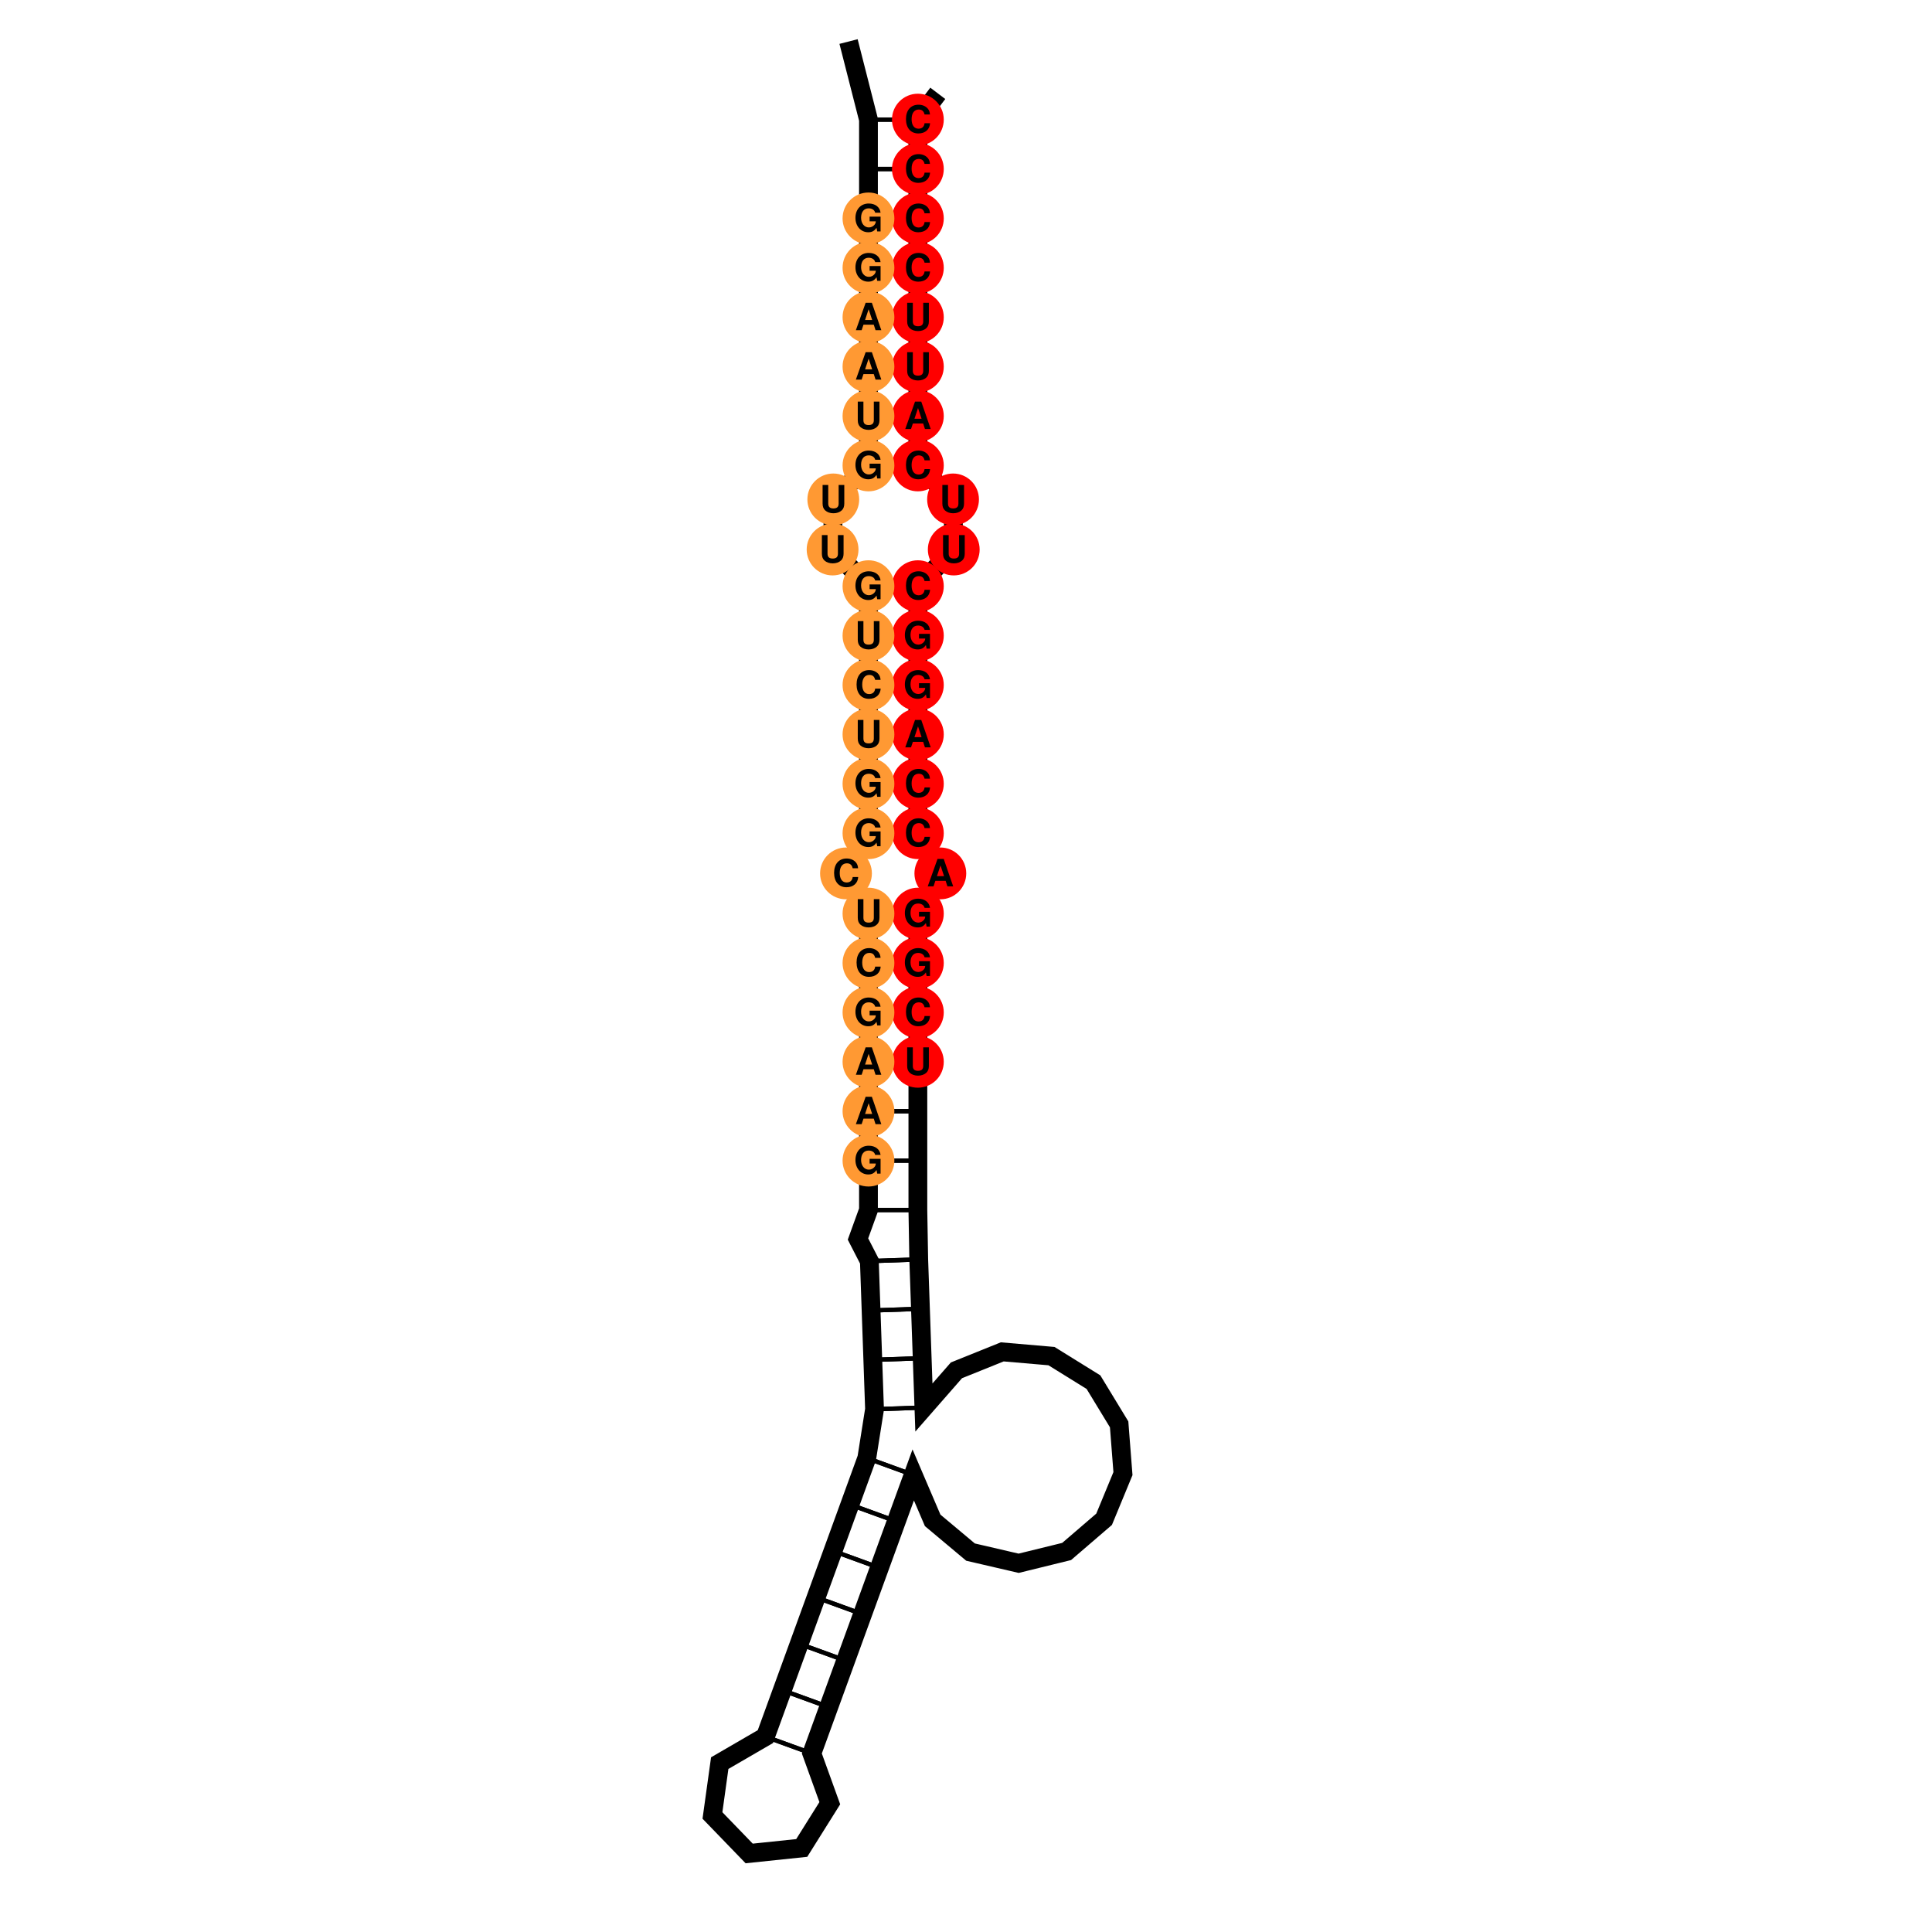
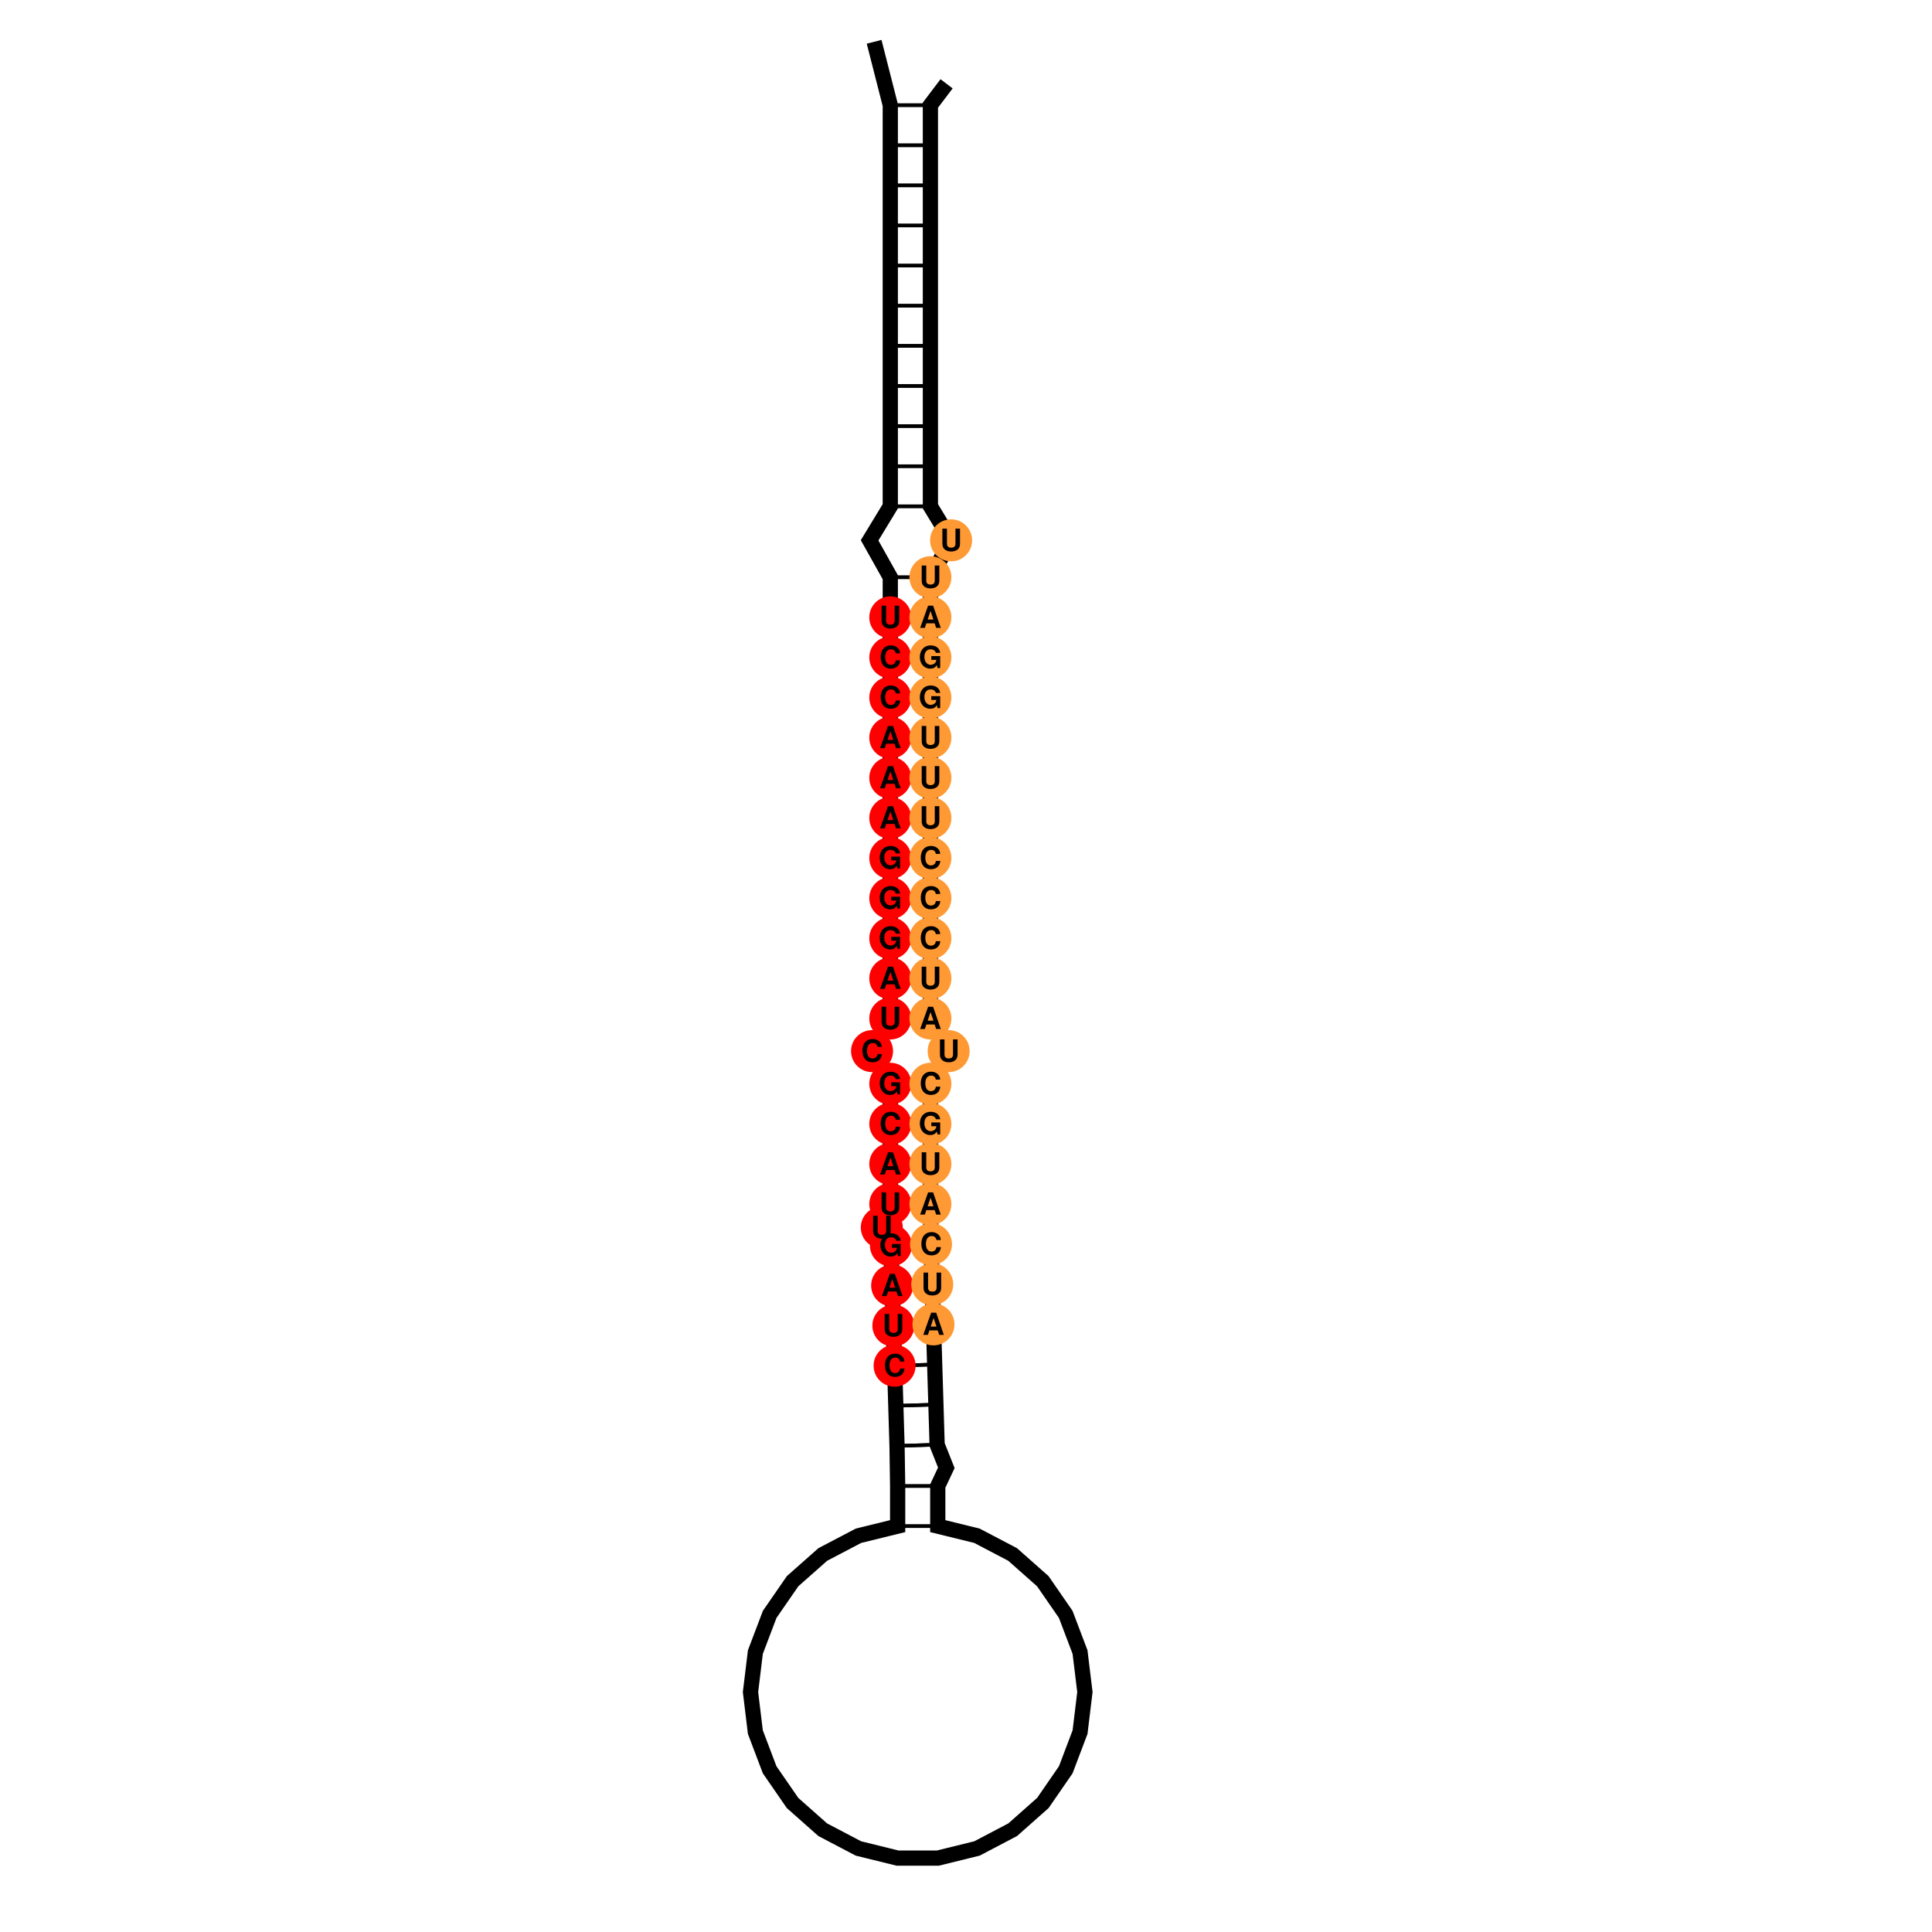
<svg xmlns="http://www.w3.org/2000/svg" baseProfile="full" height="100%" preserveAspectRatio="xMidYMid meet" version="1.1" viewBox="0, 0, 452.0, 452.0" width="100%">
  <defs />
  <g id="precursor" transform="translate(0, 10) scale(0.95, 0.95)">
-     <g id="pairs" stroke="black" stroke-width="1.063">
-       <line x1="213.876" x2="226.042" y1="18.93" y2="18.93" />
-       <line x1="213.876" x2="226.042" y1="31.097" y2="31.097" />
-       <line x1="213.876" x2="226.042" y1="43.263" y2="43.263" />
-       <line x1="213.876" x2="226.042" y1="55.43" y2="55.43" />
-       <line x1="213.876" x2="226.042" y1="67.596" y2="67.596" />
-       <line x1="213.876" x2="226.042" y1="79.763" y2="79.763" />
-       <line x1="213.876" x2="226.042" y1="91.929" y2="91.929" />
-       <line x1="213.876" x2="226.042" y1="104.096" y2="104.096" />
-       <line x1="213.876" x2="226.042" y1="133.833" y2="133.833" />
-       <line x1="213.876" x2="226.042" y1="146" y2="146" />
-       <line x1="213.876" x2="226.042" y1="158.166" y2="158.166" />
-       <line x1="213.876" x2="226.042" y1="170.333" y2="170.333" />
-       <line x1="213.876" x2="226.042" y1="182.499" y2="182.499" />
-       <line x1="213.876" x2="226.042" y1="194.666" y2="194.666" />
-       <line x1="213.876" x2="226.042" y1="214.462" y2="214.462" />
-       <line x1="213.876" x2="226.042" y1="226.629" y2="226.629" />
-       <line x1="213.876" x2="226.042" y1="238.795" y2="238.795" />
-       <line x1="213.876" x2="226.042" y1="250.962" y2="250.962" />
-       <line x1="213.876" x2="226.042" y1="263.128" y2="263.128" />
-       <line x1="213.876" x2="226.042" y1="275.295" y2="275.295" />
-       <line x1="213.876" x2="226.042" y1="287.461" y2="287.461" />
-       <line x1="214.095" x2="226.255" y1="300.05" y2="299.626" />
-       <line x1="214.52" x2="226.679" y1="312.209" y2="311.785" />
-       <line x1="214.945" x2="227.104" y1="324.369" y2="323.944" />
-       <line x1="215.369" x2="227.528" y1="336.528" y2="336.103" />
-       <line x1="213.466" x2="224.899" y1="348.544" y2="352.705" />
-       <line x1="209.305" x2="220.738" y1="359.978" y2="364.139" />
-       <line x1="205.143" x2="216.577" y1="371.41" y2="375.571" />
-       <line x1="200.982" x2="212.415" y1="382.842" y2="387.004" />
-       <line x1="196.821" x2="208.254" y1="394.276" y2="398.437" />
-       <line x1="192.66" x2="204.093" y1="405.708" y2="409.869" />
-       <line x1="188.499" x2="199.931" y1="417.141" y2="421.302" />
-       <line x1="199.931" x2="188.499" y1="421.302" y2="417.141" />
-       <line x1="204.093" x2="192.66" y1="409.869" y2="405.708" />
-       <line x1="208.254" x2="196.821" y1="398.437" y2="394.276" />
-       <line x1="212.415" x2="200.982" y1="387.004" y2="382.842" />
-       <line x1="216.577" x2="205.143" y1="375.571" y2="371.41" />
-       <line x1="220.738" x2="209.305" y1="364.139" y2="359.978" />
-       <line x1="224.899" x2="213.466" y1="352.705" y2="348.544" />
-       <line x1="227.528" x2="215.369" y1="336.103" y2="336.528" />
-       <line x1="227.104" x2="214.945" y1="323.944" y2="324.369" />
-       <line x1="226.679" x2="214.52" y1="311.785" y2="312.209" />
-       <line x1="226.255" x2="214.095" y1="299.626" y2="300.05" />
-       <line x1="226.042" x2="213.876" y1="287.461" y2="287.461" />
-       <line x1="226.042" x2="213.876" y1="275.295" y2="275.295" />
-       <line x1="226.042" x2="213.876" y1="263.128" y2="263.128" />
-       <line x1="226.042" x2="213.876" y1="250.962" y2="250.962" />
-       <line x1="226.042" x2="213.876" y1="238.795" y2="238.795" />
-       <line x1="226.042" x2="213.876" y1="226.629" y2="226.629" />
-       <line x1="226.042" x2="213.876" y1="214.462" y2="214.462" />
-       <line x1="226.042" x2="213.876" y1="194.666" y2="194.666" />
-       <line x1="226.042" x2="213.876" y1="182.499" y2="182.499" />
-       <line x1="226.042" x2="213.876" y1="170.333" y2="170.333" />
-       <line x1="226.042" x2="213.876" y1="158.166" y2="158.166" />
-       <line x1="226.042" x2="213.876" y1="146" y2="146" />
-       <line x1="226.042" x2="213.876" y1="133.833" y2="133.833" />
-       <line x1="226.042" x2="213.876" y1="104.096" y2="104.096" />
-       <line x1="226.042" x2="213.876" y1="91.929" y2="91.929" />
-       <line x1="226.042" x2="213.876" y1="79.763" y2="79.763" />
-       <line x1="226.042" x2="213.876" y1="67.596" y2="67.596" />
-       <line x1="226.042" x2="213.876" y1="55.43" y2="55.43" />
-       <line x1="226.042" x2="213.876" y1="43.263" y2="43.263" />
-       <line x1="226.042" x2="213.876" y1="31.097" y2="31.097" />
-       <line x1="226.042" x2="213.876" y1="18.93" y2="18.93" />
+     <g id="pairs" stroke="black" stroke-width="0.862">
+       <line x1="219.25" x2="229.128" y1="15.37" y2="15.37" />
+       <line x1="219.25" x2="229.128" y1="25.249" y2="25.249" />
+       <line x1="219.25" x2="229.128" y1="35.128" y2="35.128" />
+       <line x1="219.25" x2="229.128" y1="45.007" y2="45.007" />
+       <line x1="219.25" x2="229.128" y1="54.885" y2="54.885" />
+       <line x1="219.25" x2="229.128" y1="64.764" y2="64.764" />
+       <line x1="219.25" x2="229.128" y1="74.643" y2="74.643" />
+       <line x1="219.25" x2="229.128" y1="84.521" y2="84.521" />
+       <line x1="219.25" x2="229.128" y1="94.4" y2="94.4" />
+       <line x1="219.25" x2="229.128" y1="104.279" y2="104.279" />
+       <line x1="219.25" x2="229.128" y1="114.157" y2="114.157" />
+       <line x1="219.25" x2="229.128" y1="131.628" y2="131.628" />
+       <line x1="219.25" x2="229.128" y1="141.507" y2="141.507" />
+       <line x1="219.25" x2="229.128" y1="151.386" y2="151.386" />
+       <line x1="219.25" x2="229.128" y1="161.264" y2="161.264" />
+       <line x1="219.25" x2="229.128" y1="171.143" y2="171.143" />
+       <line x1="219.25" x2="229.128" y1="181.022" y2="181.022" />
+       <line x1="219.25" x2="229.128" y1="190.901" y2="190.901" />
+       <line x1="219.25" x2="229.128" y1="200.779" y2="200.779" />
+       <line x1="219.25" x2="229.128" y1="210.658" y2="210.658" />
+       <line x1="219.25" x2="229.128" y1="220.537" y2="220.537" />
+       <line x1="219.25" x2="229.128" y1="230.415" y2="230.415" />
+       <line x1="219.25" x2="229.128" y1="240.294" y2="240.294" />
+       <line x1="219.25" x2="229.128" y1="256.368" y2="256.368" />
+       <line x1="219.25" x2="229.128" y1="266.247" y2="266.247" />
+       <line x1="219.25" x2="229.128" y1="276.125" y2="276.125" />
+       <line x1="219.25" x2="229.128" y1="286.004" y2="286.004" />
+       <line x1="219.405" x2="229.279" y1="296.182" y2="295.881" />
+       <line x1="219.706" x2="229.58" y1="306.057" y2="305.756" />
+       <line x1="220.008" x2="229.882" y1="315.931" y2="315.63" />
+       <line x1="220.309" x2="230.183" y1="325.805" y2="325.504" />
+       <line x1="220.61" x2="230.484" y1="335.679" y2="335.378" />
+       <line x1="220.911" x2="230.785" y1="345.554" y2="345.252" />
+       <line x1="221.062" x2="230.941" y1="355.431" y2="355.431" />
+       <line x1="221.062" x2="230.941" y1="365.31" y2="365.31" />
+       <line x1="230.941" x2="221.062" y1="365.31" y2="365.31" />
+       <line x1="230.941" x2="221.062" y1="355.431" y2="355.431" />
+       <line x1="230.785" x2="220.911" y1="345.252" y2="345.554" />
+       <line x1="230.484" x2="220.61" y1="335.378" y2="335.679" />
+       <line x1="230.183" x2="220.309" y1="325.504" y2="325.805" />
+       <line x1="229.882" x2="220.008" y1="315.63" y2="315.931" />
+       <line x1="229.58" x2="219.706" y1="305.756" y2="306.057" />
+       <line x1="229.279" x2="219.405" y1="295.881" y2="296.182" />
+       <line x1="229.128" x2="219.25" y1="286.004" y2="286.004" />
+       <line x1="229.128" x2="219.25" y1="276.125" y2="276.125" />
+       <line x1="229.128" x2="219.25" y1="266.247" y2="266.247" />
+       <line x1="229.128" x2="219.25" y1="256.368" y2="256.368" />
+       <line x1="229.128" x2="219.25" y1="240.294" y2="240.294" />
+       <line x1="229.128" x2="219.25" y1="230.415" y2="230.415" />
+       <line x1="229.128" x2="219.25" y1="220.537" y2="220.537" />
+       <line x1="229.128" x2="219.25" y1="210.658" y2="210.658" />
+       <line x1="229.128" x2="219.25" y1="200.779" y2="200.779" />
+       <line x1="229.128" x2="219.25" y1="190.901" y2="190.901" />
+       <line x1="229.128" x2="219.25" y1="181.022" y2="181.022" />
+       <line x1="229.128" x2="219.25" y1="171.143" y2="171.143" />
+       <line x1="229.128" x2="219.25" y1="161.264" y2="161.264" />
+       <line x1="229.128" x2="219.25" y1="151.386" y2="151.386" />
+       <line x1="229.128" x2="219.25" y1="141.507" y2="141.507" />
+       <line x1="229.128" x2="219.25" y1="131.628" y2="131.628" />
+       <line x1="229.128" x2="219.25" y1="114.157" y2="114.157" />
+       <line x1="229.128" x2="219.25" y1="104.279" y2="104.279" />
+       <line x1="229.128" x2="219.25" y1="94.4" y2="94.4" />
+       <line x1="229.128" x2="219.25" y1="84.521" y2="84.521" />
+       <line x1="229.128" x2="219.25" y1="74.643" y2="74.643" />
+       <line x1="229.128" x2="219.25" y1="64.764" y2="64.764" />
+       <line x1="229.128" x2="219.25" y1="54.885" y2="54.885" />
+       <line x1="229.128" x2="219.25" y1="45.007" y2="45.007" />
+       <line x1="229.128" x2="219.25" y1="35.128" y2="35.128" />
+       <line x1="229.128" x2="219.25" y1="25.249" y2="25.249" />
+       <line x1="229.128" x2="219.25" y1="15.37" y2="15.37" />
    </g>
-     <polyline fill="none" points="208.972,-0.296 213.876,18.93 213.876,31.097 213.876,43.263 213.876,55.43 213.876,67.596 213.876,79.763 213.876,91.929 213.876,104.096 205.212,112.465 205.039,124.803 213.876,133.833 213.876,146 213.876,158.166 213.876,170.333 213.876,182.499 213.876,194.666 208.341,204.564 213.876,214.462 213.876,226.629 213.876,238.795 213.876,250.962 213.876,263.128 213.876,275.295 213.876,287.461 211.293,294.6 214.095,300.05 214.52,312.209 214.945,324.369 215.369,336.528 213.466,348.544 209.305,359.978 205.143,371.41 200.982,382.842 196.821,394.276 192.66,405.708 188.499,417.141 177.246,423.675 175.454,436.564 184.498,445.92 197.44,444.566 204.352,433.541 199.931,421.302 204.093,409.869 208.254,398.437 212.415,387.004 216.577,375.571 220.738,364.139 224.899,352.705 229.686,363.891 239.012,371.704 250.863,374.457 262.678,371.554 271.905,363.623 276.549,352.378 275.608,340.248 269.284,329.853 258.944,323.441 246.823,322.396 235.539,326.943 227.528,336.103 227.104,323.944 226.679,311.785 226.255,299.626 226.042,287.461 226.042,275.295 226.042,263.128 226.042,250.962 226.042,238.795 226.042,226.629 226.042,214.462 231.577,204.564 226.042,194.666 226.042,182.499 226.042,170.333 226.042,158.166 226.042,146 226.042,133.833 234.879,124.803 234.706,112.465 226.042,104.096 226.042,91.929 226.042,79.763 226.042,67.596 226.042,55.43 226.042,43.263 226.042,31.097 226.042,18.93 230.946,12.462" stroke="black" stroke-width="4.625" />
+     <polyline fill="none" points="215.268,-0.232 219.25,15.37 219.25,25.249 219.25,35.128 219.25,45.007 219.25,54.885 219.25,64.764 219.25,74.643 219.25,84.521 219.25,94.4 219.25,104.279 219.25,114.157 214.154,122.54 219.25,131.628 219.25,141.507 219.25,151.386 219.25,161.264 219.25,171.143 219.25,181.022 219.25,190.901 219.25,200.779 219.25,210.658 219.25,220.537 219.25,230.415 219.25,240.294 214.756,248.331 219.25,256.368 219.25,266.247 219.25,276.125 219.25,286.004 217.161,291.768 219.405,296.182 219.706,306.057 220.008,315.931 220.309,325.805 220.61,335.679 220.911,345.554 221.062,355.431 221.062,365.31 211.42,367.68 202.627,372.289 195.193,378.87 189.55,387.038 186.026,396.32 184.826,406.175 186.02,416.031 189.538,425.315 195.177,433.487 202.607,440.072 211.397,444.687 221.037,447.063 230.965,447.063 240.605,444.687 249.396,440.072 256.826,433.487 262.464,425.315 265.983,416.031 267.177,406.175 265.977,396.32 262.453,387.038 256.81,378.87 249.375,372.289 240.582,367.68 230.941,365.31 230.941,355.431 233.05,350.95 230.785,345.252 230.484,335.378 230.183,325.504 229.882,315.63 229.58,305.756 229.279,295.881 229.128,286.004 229.128,276.125 229.128,266.247 229.128,256.368 233.623,248.331 229.128,240.294 229.128,230.415 229.128,220.537 229.128,210.658 229.128,200.779 229.128,190.901 229.128,181.022 229.128,171.143 229.128,161.264 229.128,151.386 229.128,141.507 229.128,131.628 234.224,122.54 229.128,114.157 229.128,104.279 229.128,94.4 229.128,84.521 229.128,74.643 229.128,64.764 229.128,54.885 229.128,45.007 229.128,35.128 229.128,25.249 229.128,15.37 233.11,10.11" stroke="black" stroke-width="3.749" />
    <g fill="#9494b8" id="circles">
-       <circle cx="226.042" cy="250.962" fill="#ff0000" r="6.379" />
-       <circle cx="226.042" cy="238.795" fill="#ff0000" r="6.379" />
-       <circle cx="226.042" cy="226.629" fill="#ff0000" r="6.379" />
-       <circle cx="226.042" cy="214.462" fill="#ff0000" r="6.379" />
-       <circle cx="231.577" cy="204.564" fill="#ff0000" r="6.379" />
-       <circle cx="226.042" cy="194.666" fill="#ff0000" r="6.379" />
-       <circle cx="226.042" cy="182.499" fill="#ff0000" r="6.379" />
-       <circle cx="226.042" cy="170.333" fill="#ff0000" r="6.379" />
-       <circle cx="226.042" cy="158.166" fill="#ff0000" r="6.379" />
-       <circle cx="226.042" cy="146" fill="#ff0000" r="6.379" />
-       <circle cx="226.042" cy="133.833" fill="#ff0000" r="6.379" />
-       <circle cx="234.879" cy="124.803" fill="#ff0000" r="6.379" />
-       <circle cx="234.706" cy="112.465" fill="#ff0000" r="6.379" />
-       <circle cx="226.042" cy="104.096" fill="#ff0000" r="6.379" />
-       <circle cx="226.042" cy="91.929" fill="#ff0000" r="6.379" />
-       <circle cx="226.042" cy="79.763" fill="#ff0000" r="6.379" />
-       <circle cx="226.042" cy="67.596" fill="#ff0000" r="6.379" />
-       <circle cx="226.042" cy="55.43" fill="#ff0000" r="6.379" />
-       <circle cx="226.042" cy="43.263" fill="#ff0000" r="6.379" />
-       <circle cx="226.042" cy="31.097" fill="#ff0000" r="6.379" />
-       <circle cx="226.042" cy="18.93" fill="#ff0000" r="6.379" />
-       <circle cx="213.876" cy="43.263" fill="#ff9933" r="6.379" />
-       <circle cx="213.876" cy="55.43" fill="#ff9933" r="6.379" />
-       <circle cx="213.876" cy="67.596" fill="#ff9933" r="6.379" />
-       <circle cx="213.876" cy="79.763" fill="#ff9933" r="6.379" />
-       <circle cx="213.876" cy="91.929" fill="#ff9933" r="6.379" />
-       <circle cx="213.876" cy="104.096" fill="#ff9933" r="6.379" />
-       <circle cx="205.212" cy="112.465" fill="#ff9933" r="6.379" />
-       <circle cx="205.039" cy="124.803" fill="#ff9933" r="6.379" />
-       <circle cx="213.876" cy="133.833" fill="#ff9933" r="6.379" />
-       <circle cx="213.876" cy="146" fill="#ff9933" r="6.379" />
-       <circle cx="213.876" cy="158.166" fill="#ff9933" r="6.379" />
-       <circle cx="213.876" cy="170.333" fill="#ff9933" r="6.379" />
-       <circle cx="213.876" cy="182.499" fill="#ff9933" r="6.379" />
-       <circle cx="213.876" cy="194.666" fill="#ff9933" r="6.379" />
-       <circle cx="208.341" cy="204.564" fill="#ff9933" r="6.379" />
-       <circle cx="213.876" cy="214.462" fill="#ff9933" r="6.379" />
-       <circle cx="213.876" cy="226.629" fill="#ff9933" r="6.379" />
-       <circle cx="213.876" cy="238.795" fill="#ff9933" r="6.379" />
-       <circle cx="213.876" cy="250.962" fill="#ff9933" r="6.379" />
-       <circle cx="213.876" cy="263.128" fill="#ff9933" r="6.379" />
-       <circle cx="213.876" cy="275.295" fill="#ff9933" r="6.379" />
+       <circle cx="219.25" cy="141.507" fill="#ff0000" r="5.171" />
+       <circle cx="219.25" cy="151.386" fill="#ff0000" r="5.171" />
+       <circle cx="219.25" cy="161.264" fill="#ff0000" r="5.171" />
+       <circle cx="219.25" cy="171.143" fill="#ff0000" r="5.171" />
+       <circle cx="219.25" cy="181.022" fill="#ff0000" r="5.171" />
+       <circle cx="219.25" cy="190.901" fill="#ff0000" r="5.171" />
+       <circle cx="219.25" cy="200.779" fill="#ff0000" r="5.171" />
+       <circle cx="219.25" cy="210.658" fill="#ff0000" r="5.171" />
+       <circle cx="219.25" cy="220.537" fill="#ff0000" r="5.171" />
+       <circle cx="219.25" cy="230.415" fill="#ff0000" r="5.171" />
+       <circle cx="219.25" cy="240.294" fill="#ff0000" r="5.171" />
+       <circle cx="214.756" cy="248.331" fill="#ff0000" r="5.171" />
+       <circle cx="219.25" cy="256.368" fill="#ff0000" r="5.171" />
+       <circle cx="219.25" cy="266.247" fill="#ff0000" r="5.171" />
+       <circle cx="219.25" cy="276.125" fill="#ff0000" r="5.171" />
+       <circle cx="219.25" cy="286.004" fill="#ff0000" r="5.171" />
+       <circle cx="217.161" cy="291.768" fill="#ff0000" r="5.171" />
+       <circle cx="219.405" cy="296.182" fill="#ff0000" r="5.171" />
+       <circle cx="219.706" cy="306.057" fill="#ff0000" r="5.171" />
+       <circle cx="220.008" cy="315.931" fill="#ff0000" r="5.171" />
+       <circle cx="220.309" cy="325.805" fill="#ff0000" r="5.171" />
+       <circle cx="229.882" cy="315.63" fill="#ff9933" r="5.171" />
+       <circle cx="229.58" cy="305.756" fill="#ff9933" r="5.171" />
+       <circle cx="229.279" cy="295.881" fill="#ff9933" r="5.171" />
+       <circle cx="229.128" cy="286.004" fill="#ff9933" r="5.171" />
+       <circle cx="229.128" cy="276.125" fill="#ff9933" r="5.171" />
+       <circle cx="229.128" cy="266.247" fill="#ff9933" r="5.171" />
+       <circle cx="229.128" cy="256.368" fill="#ff9933" r="5.171" />
+       <circle cx="233.623" cy="248.331" fill="#ff9933" r="5.171" />
+       <circle cx="229.128" cy="240.294" fill="#ff9933" r="5.171" />
+       <circle cx="229.128" cy="230.415" fill="#ff9933" r="5.171" />
+       <circle cx="229.128" cy="220.537" fill="#ff9933" r="5.171" />
+       <circle cx="229.128" cy="210.658" fill="#ff9933" r="5.171" />
+       <circle cx="229.128" cy="200.779" fill="#ff9933" r="5.171" />
+       <circle cx="229.128" cy="190.901" fill="#ff9933" r="5.171" />
+       <circle cx="229.128" cy="181.022" fill="#ff9933" r="5.171" />
+       <circle cx="229.128" cy="171.143" fill="#ff9933" r="5.171" />
+       <circle cx="229.128" cy="161.264" fill="#ff9933" r="5.171" />
+       <circle cx="229.128" cy="151.386" fill="#ff9933" r="5.171" />
+       <circle cx="229.128" cy="141.507" fill="#ff9933" r="5.171" />
+       <circle cx="229.128" cy="131.628" fill="#ff9933" r="5.171" />
+       <circle cx="234.224" cy="122.54" fill="#ff9933" r="5.171" />
    </g>
-     <g fill="black" font-family="Helvetica" font-size="9.249" font-weight="bold" id="nucleotides" transform="translate(0,3.191008)">
-       <text text-anchor="middle" x="226.042" y="250.962">U</text>
-       <text text-anchor="middle" x="226.042" y="238.795">C</text>
-       <text text-anchor="middle" x="226.042" y="226.629">G</text>
-       <text text-anchor="middle" x="226.042" y="214.462">G</text>
-       <text text-anchor="middle" x="231.577" y="204.564">A</text>
-       <text text-anchor="middle" x="226.042" y="194.666">C</text>
-       <text text-anchor="middle" x="226.042" y="182.499">C</text>
-       <text text-anchor="middle" x="226.042" y="170.333">A</text>
-       <text text-anchor="middle" x="226.042" y="158.166">G</text>
-       <text text-anchor="middle" x="226.042" y="146">G</text>
-       <text text-anchor="middle" x="226.042" y="133.833">C</text>
-       <text text-anchor="middle" x="234.879" y="124.803">U</text>
-       <text text-anchor="middle" x="234.706" y="112.465">U</text>
-       <text text-anchor="middle" x="226.042" y="104.096">C</text>
-       <text text-anchor="middle" x="226.042" y="91.929">A</text>
-       <text text-anchor="middle" x="226.042" y="79.763">U</text>
-       <text text-anchor="middle" x="226.042" y="67.596">U</text>
-       <text text-anchor="middle" x="226.042" y="55.43">C</text>
-       <text text-anchor="middle" x="226.042" y="43.263">C</text>
-       <text text-anchor="middle" x="226.042" y="31.097">C</text>
-       <text text-anchor="middle" x="226.042" y="18.93">C</text>
-       <text text-anchor="middle" x="213.876" y="43.263">G</text>
-       <text text-anchor="middle" x="213.876" y="55.43">G</text>
-       <text text-anchor="middle" x="213.876" y="67.596">A</text>
-       <text text-anchor="middle" x="213.876" y="79.763">A</text>
-       <text text-anchor="middle" x="213.876" y="91.929">U</text>
-       <text text-anchor="middle" x="213.876" y="104.096">G</text>
-       <text text-anchor="middle" x="205.212" y="112.465">U</text>
-       <text text-anchor="middle" x="205.039" y="124.803">U</text>
-       <text text-anchor="middle" x="213.876" y="133.833">G</text>
-       <text text-anchor="middle" x="213.876" y="146">U</text>
-       <text text-anchor="middle" x="213.876" y="158.166">C</text>
-       <text text-anchor="middle" x="213.876" y="170.333">U</text>
-       <text text-anchor="middle" x="213.876" y="182.499">G</text>
-       <text text-anchor="middle" x="213.876" y="194.666">G</text>
-       <text text-anchor="middle" x="208.341" y="204.564">C</text>
-       <text text-anchor="middle" x="213.876" y="214.462">U</text>
-       <text text-anchor="middle" x="213.876" y="226.629">C</text>
-       <text text-anchor="middle" x="213.876" y="238.795">G</text>
-       <text text-anchor="middle" x="213.876" y="250.962">A</text>
-       <text text-anchor="middle" x="213.876" y="263.128">A</text>
-       <text text-anchor="middle" x="213.876" y="275.295">G</text>
+     <g fill="black" font-family="Helvetica" font-size="7.498" font-weight="bold" id="nucleotides" transform="translate(0,2.586695)">
+       <text text-anchor="middle" x="219.25" y="141.507">U</text>
+       <text text-anchor="middle" x="219.25" y="151.386">C</text>
+       <text text-anchor="middle" x="219.25" y="161.264">C</text>
+       <text text-anchor="middle" x="219.25" y="171.143">A</text>
+       <text text-anchor="middle" x="219.25" y="181.022">A</text>
+       <text text-anchor="middle" x="219.25" y="190.901">A</text>
+       <text text-anchor="middle" x="219.25" y="200.779">G</text>
+       <text text-anchor="middle" x="219.25" y="210.658">G</text>
+       <text text-anchor="middle" x="219.25" y="220.537">G</text>
+       <text text-anchor="middle" x="219.25" y="230.415">A</text>
+       <text text-anchor="middle" x="219.25" y="240.294">U</text>
+       <text text-anchor="middle" x="214.756" y="248.331">C</text>
+       <text text-anchor="middle" x="219.25" y="256.368">G</text>
+       <text text-anchor="middle" x="219.25" y="266.247">C</text>
+       <text text-anchor="middle" x="219.25" y="276.125">A</text>
+       <text text-anchor="middle" x="219.25" y="286.004">U</text>
+       <text text-anchor="middle" x="217.161" y="291.768">U</text>
+       <text text-anchor="middle" x="219.405" y="296.182">G</text>
+       <text text-anchor="middle" x="219.706" y="306.057">A</text>
+       <text text-anchor="middle" x="220.008" y="315.931">U</text>
+       <text text-anchor="middle" x="220.309" y="325.805">C</text>
+       <text text-anchor="middle" x="229.882" y="315.63">A</text>
+       <text text-anchor="middle" x="229.58" y="305.756">U</text>
+       <text text-anchor="middle" x="229.279" y="295.881">C</text>
+       <text text-anchor="middle" x="229.128" y="286.004">A</text>
+       <text text-anchor="middle" x="229.128" y="276.125">U</text>
+       <text text-anchor="middle" x="229.128" y="266.247">G</text>
+       <text text-anchor="middle" x="229.128" y="256.368">C</text>
+       <text text-anchor="middle" x="233.623" y="248.331">U</text>
+       <text text-anchor="middle" x="229.128" y="240.294">A</text>
+       <text text-anchor="middle" x="229.128" y="230.415">U</text>
+       <text text-anchor="middle" x="229.128" y="220.537">C</text>
+       <text text-anchor="middle" x="229.128" y="210.658">C</text>
+       <text text-anchor="middle" x="229.128" y="200.779">C</text>
+       <text text-anchor="middle" x="229.128" y="190.901">U</text>
+       <text text-anchor="middle" x="229.128" y="181.022">U</text>
+       <text text-anchor="middle" x="229.128" y="171.143">U</text>
+       <text text-anchor="middle" x="229.128" y="161.264">G</text>
+       <text text-anchor="middle" x="229.128" y="151.386">G</text>
+       <text text-anchor="middle" x="229.128" y="141.507">A</text>
+       <text text-anchor="middle" x="229.128" y="131.628">U</text>
+       <text text-anchor="middle" x="234.224" y="122.54">U</text>
    </g>
  </g>
</svg>
